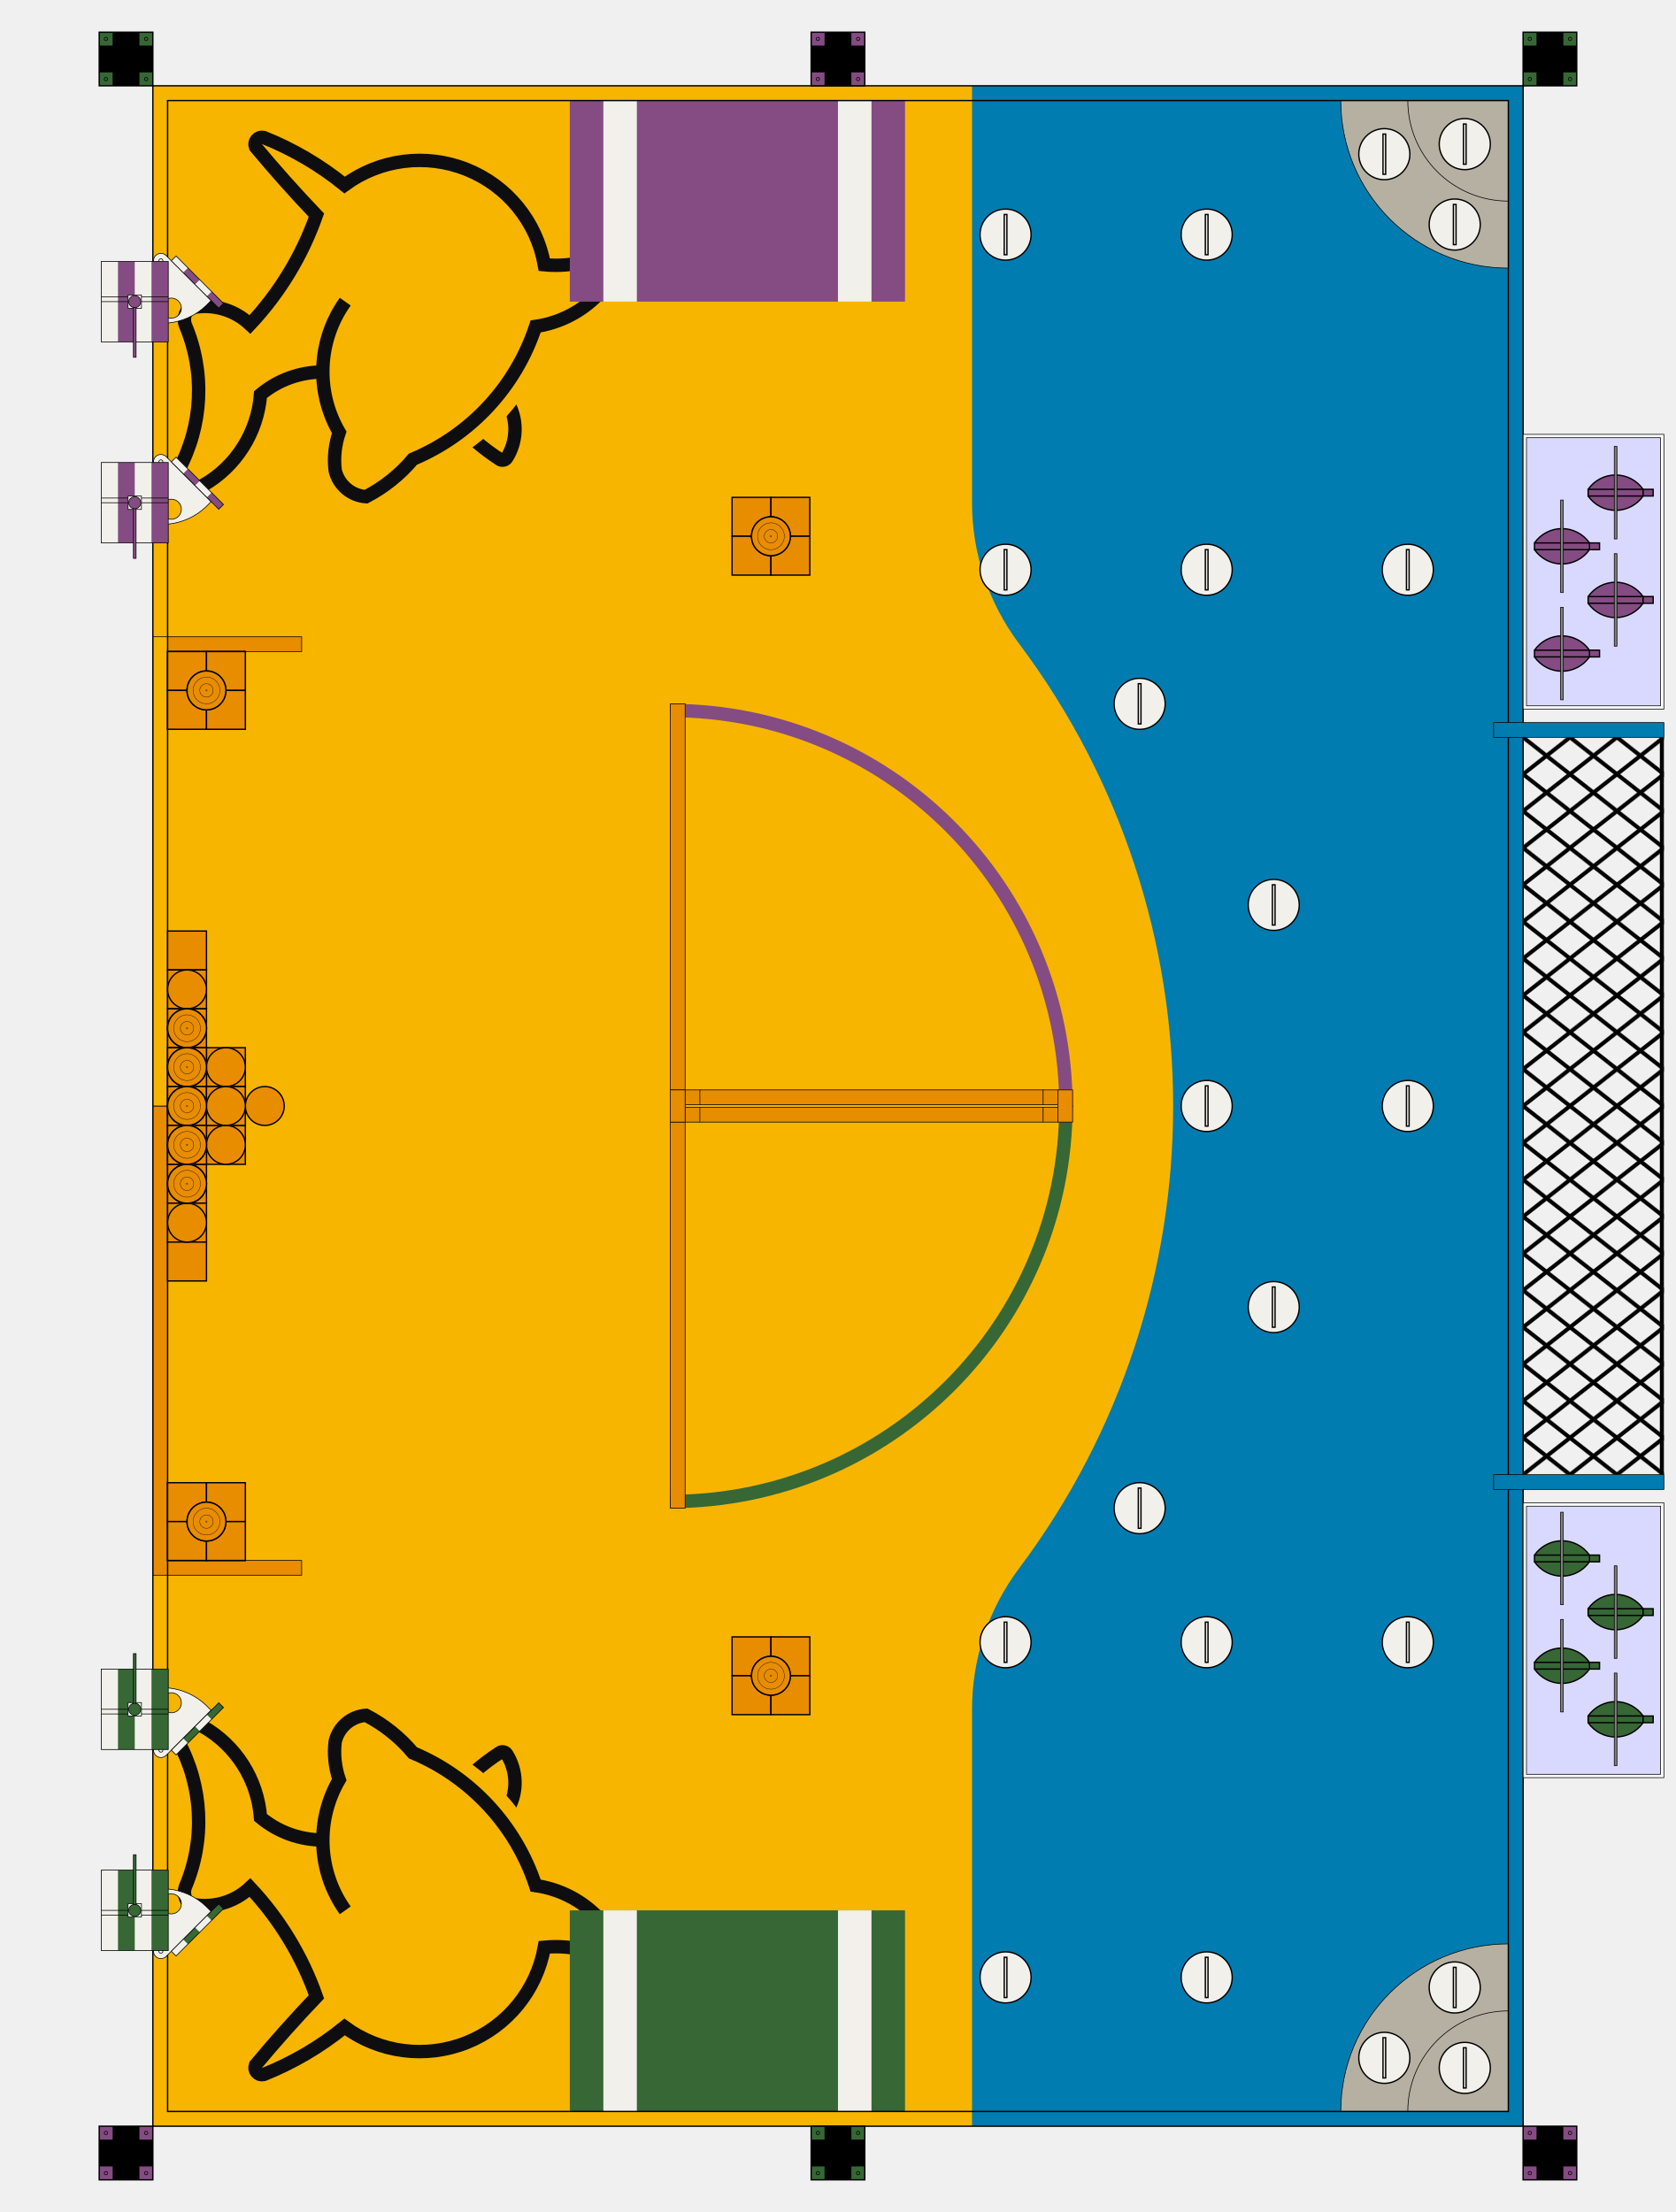
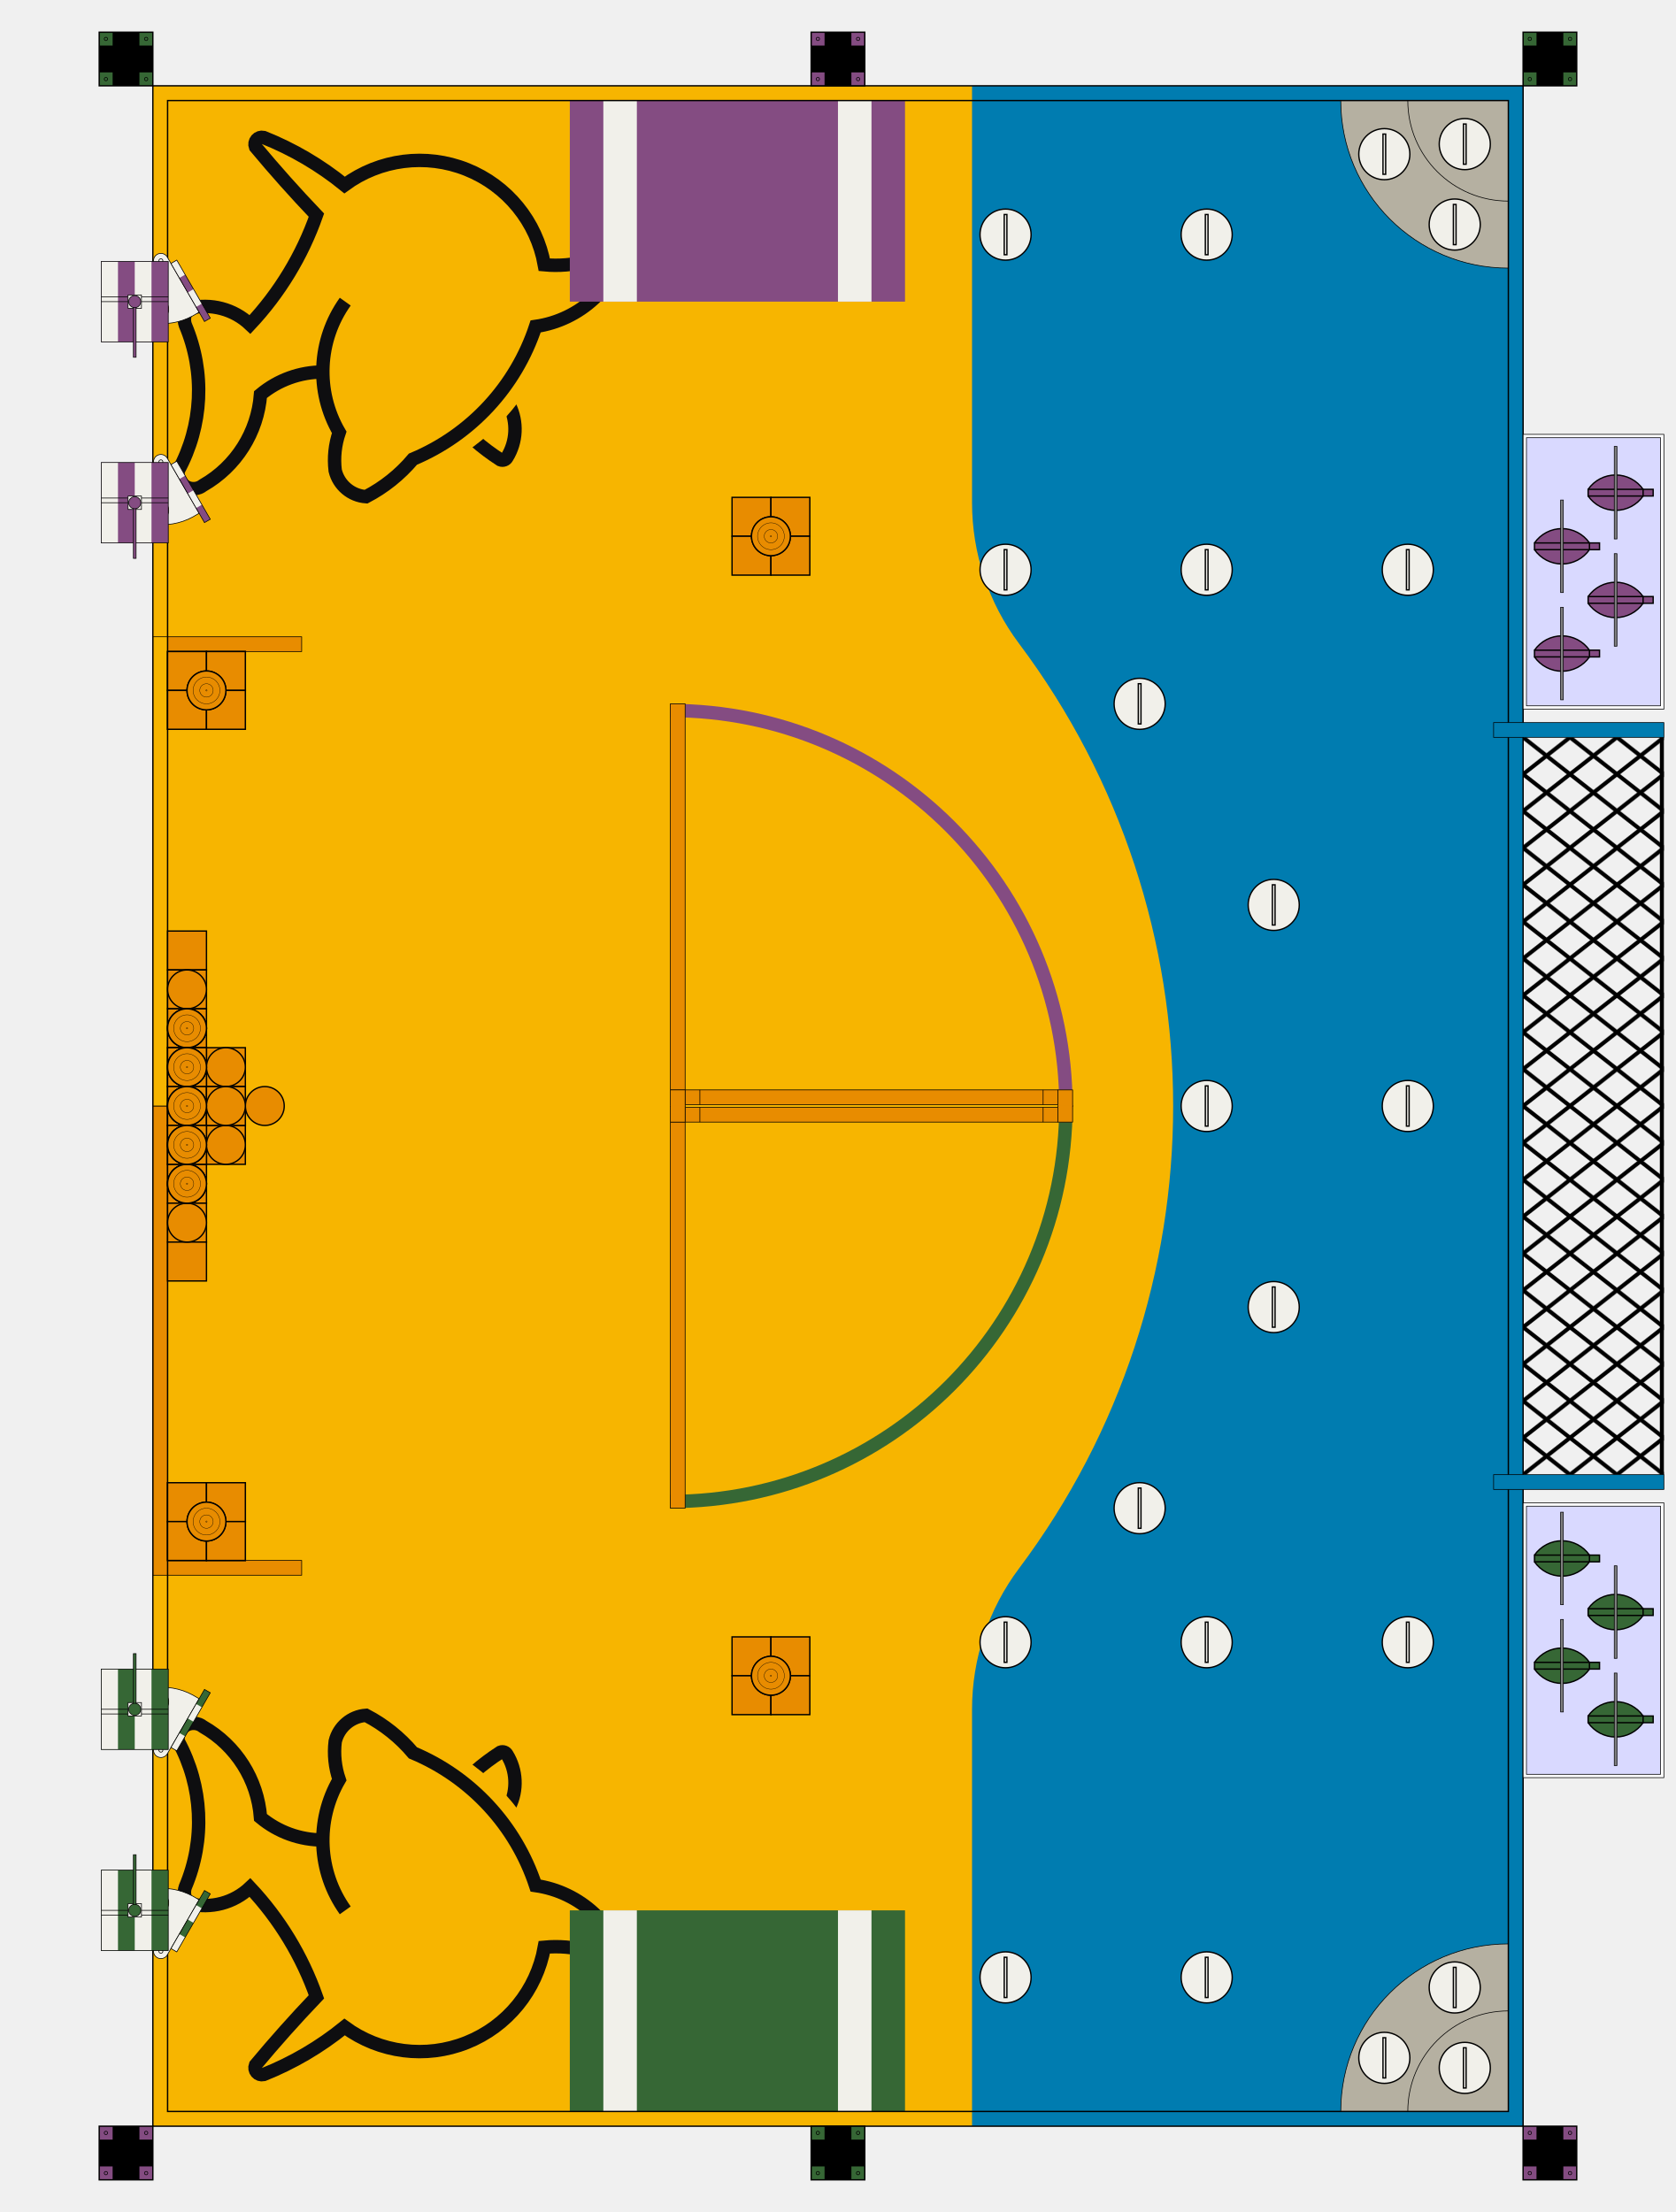
<svg xmlns="http://www.w3.org/2000/svg" xmlns:xlink="http://www.w3.org/1999/xlink" version="1.1" width="2500" height="3300" viewBox="-1250 -1650 2500 3300">
  <defs>
-     <g id="beacon">
+     <g id="beacon" z="350">
      <rect x="-40" y="-40" width="80" height="80" fill="black" />
      <rect x="-40" y="-40" width="20" height="20" />
      <rect x="20" y="-40" width="20" height="20" />
      <rect x="20" y="20" width="20" height="20" />
      <rect x="-40" y="20" width="20" height="20" />
      <circle cx="-30" cy="-30" r="2.5" stroke="black" stroke-width="1" fill-opacity="0" />
      <circle cx="30" cy="-30" r="2.5" stroke="black" stroke-width="1" fill-opacity="0" />
      <circle cx="-30" cy="30" r="2.5" stroke="black" stroke-width="1" fill-opacity="0" />
      <circle cx="30" cy="30" r="2.5" stroke="black" stroke-width="1" fill-opacity="0" />
      <rect x="-40" y="-40" width="80" height="80" stroke="black" stroke-width="2" fill-opacity="0" />
    </g>
    <g id="start-area">
      <rect x="-400" y="-1500" width="500" height="300" />
      <rect x="-350" y="-1500" width="50" height="300" fill="#f1f0ea" />
      <rect x="0" y="-1500" width="50" height="300" fill="#f1f0ea" />
    </g>
    <g id="delphin">
      <path stroke="#0e0e10" fill-opacity="0" stroke-width="20" d="     M458 507     A329,329   0 0 0 496.6 536     A7.7,7.7   0 0 0 506.3 532.4     A80,80     0 0 0 510 455     " />
      <path stroke="#f7b500" fill-opacity="0" stroke-width="20" d="     M436.5 518     A324,324   0 0 0 525 430     " />
      <path stroke="#0e0e10" fill-opacity="0" stroke-width="20" d="     M265,300     A180,180   0 0 0 256 495     A128,128   0 0 0 250 552     A51,51     0 0 0 296 591     A231,231   0 0 0 366 535     A325,325   0 0 0 549 337     A162,162   0 0 0 684 212     A180,180   0 0 1 562 245     A189,189   0 0 0 264 126     A466,466   0 0 0 143 55     A10.5,10.5 0 0 0 131 69     A2045,2045 1 0 0 222 171     A463,463   0 0 1 123 334     A98,98     0 0 0 32 310     A24,24     0 0 0 26.5 335     A250,250   0 0 1 16 552     A23,23     0 0 0 53 574     A171,171   0 0 0 138.6 438.6     A145,145   0 0 1 231.6 405     " />
    </g>
-     <path id="rock" stroke="black" stroke-width="1" fill="#b5b0a1" d="    M750,-1500    A250,250 0 0 0 1000 -1250    L1000,-1500    Z    M850,-1500    A150,150 0 0 0 1000 -1350    " />
+     <g id="rock">
+       <path zheight="44" stroke="black" stroke-width="1" fill="#b5b0a1" d="     M750,-1500     A250,250 0 0 0 1000 -1250     L1000,-1500     Z     " />
+       <path zheight="66" stroke="black" stroke-width="1" fill="#b5b0a1" d="     M850,-1500     A150,150 0 0 0 1000 -1350     L1000,-1500     Z     " />
+     </g>
    <pattern id="net" x="1022" y="0" width="70" height="55" stroke="black" stroke-width="6" patternUnits="userSpaceOnUse">
      <line x1="0" y1="0" x2="70" y2="55" />
      <line x1="0" y1="55" x2="70" y2="0" />
    </pattern>
    <g id="net-holder" stroke="black" stroke-width="1">
-       <rect x="1022" y="-550" width="210" height="1100" stroke-width="0" fill="url(#net)" />
+       <rect x="1022" y="-550" z="60" width="210" height="1100" stroke-width="0" fill="url(#net)" />
      <line x1="1229" y1="-550" x2="1229" y2="550" stroke-width="6" />
-       <rect x="978" y="550" width="254" height="22" fill="#007cb0" />
-       <rect x="978" y="-572" width="254" height="22" fill="#007cb0" />
-     </g>
-     <g id="water-tank" stroke="black" stroke-width="1">
+       <rect x="978" y="550" width="254" height="22" zheight="100" fill="#007cb0" />
+       <rect x="978" y="-572" width="254" height="22" zheight="100" fill="#007cb0" />
+     </g>
+     <g id="water-tank" z="-5" zheight="75" stroke="black" stroke-width="1">
      <rect x="1022" y="-1002" width="210" height="410" fill="white" />
      <rect x="1027" y="-997" width="200" height="400" fill="blue" fill-opacity="0.15" />
    </g>
    <g id="dune-area" stroke="black" stroke-width="1">
-       <rect x="-1022" y="0" width="22" height="700" fill="#e88c00" />
-       <rect x="-1022" y="-700" width="22" height="700" fill="#f7b500" />
-       <rect x="-1000" y="678" width="200" height="22" fill="#e88c00" />
-       <rect x="-1000" y="-700" width="200" height="22" fill="#e88c00" />
+       <rect x="-1022" y="0" width="22" height="700" zheight="390" fill="#e88c00" />
+       <rect x="-1022" y="-700" width="22" height="700" zheight="390" fill="#f7b500" />
+       <rect x="-1000" y="678" width="200" height="22" zheight="22" fill="#e88c00" />
+       <rect x="-1000" y="-700" width="200" height="22" zheight="22" fill="#e88c00" />
    </g>
    <g id="windbreaker" stroke="black" stroke-width="1">
      <path stroke-width="0" d="     M-250,-600     A600,600 0 0 1 350 0     L330,0     A580,580 0 0 0 -250 -580     Z     " />
-       <rect x="-250" y="-600" width="22" height="576" fill="#e88c00" />
-       <rect x="-228" y="-24" width="556" height="22" fill="#e88c00" />
+       <rect x="-250" y="-600" width="22" height="576" zheight="22" fill="#e88c00" />
+       <rect x="-228" y="-24" width="556" height="22" zheight="22" fill="#e88c00" />
      <line x1="-206" y1="-24" x2="-206" y2="-2" />
      <line x1="306" y1="-24" x2="306" y2="-2" />
-       <rect x="-250" y="-24" width="22" height="25" stroke-width="0" fill="#e88c00" />
-       <rect x="328" y="-24" width="22" height="25" stroke-width="0" fill="#e88c00" />
-       <path fill="#e88c00" d="     M-250,1     L-250,-24     L-228,-24     L-228,1     M328,1     L328,-24     L350,-24     L350,1     " />
+       <rect x="-250" y="-24" width="22" height="25" zheight="350" stroke-width="0" fill="#e88c00" />
+       <rect x="328" y="-24" width="22" height="25" zheight="350" stroke-width="0" fill="#e88c00" />
+       <path fill="#e88c00" z="350" d="     M-250,1     L-250,-24     L-228,-24     L-228,1     M328,1     L328,-24     L350,-24     L350,1     " />
    </g>
    <g id="hut" stroke="black" stroke-width="1" transform="translate(-999,0)">
-       <g transform="translate(-11,-61) rotate(-45)">
-         <path fill="#f1f0ea" fill-rule="evenodd" d="      M+11,0      A11,11 0 0 0 -11 0      L-11,22      L-90,22      A95,95 0 0 0 0 95      L11,95      Z      M-39,46      A15,15 0 0 0 -39 76      A15,15 0 0 0 -39 46      " />
+       <g transform="translate(-11,-61) rotate(-30)" movement="rotate:-30,0">
+         <path z="71" zheight="22" fill="#f1f0ea" fill-rule="evenodd" d="      M+11,0      A11,11 0 0 0 -11 0      L-11,22      L-90,22      A95,95 0 0 0 0 95      L11,95      Z      M-39,46      A15,15 0 0 0 -39 76      A15,15 0 0 0 -39 46      " />
        <circle cx="0" cy="0" r="3" fill="#f1f0ea" />
-         <rect x="11" y="11" width="10" height="100" stroke-width="0" />
-         <rect x="11" y="11" width="10" height="25" stroke-width="0" fill="#f1f0ea" />
-         <rect x="11" y="61" width="10" height="25" stroke-width="0" fill="#f1f0ea" />
-         <rect x="11" y="11" width="10" height="100" fill-opacity="0" />
+         <rect x="11" y="11" width="10" height="100" zheight="200" stroke-width="0" />
+         <rect x="11" y="11" width="10" height="25" zheight="200" stroke-width="0" fill="#f1f0ea" />
+         <rect x="11" y="61" width="10" height="25" zheight="200" stroke-width="0" fill="#f1f0ea" />
+         <rect x="11" y="11" z="200" width="10" height="100" fill-opacity="0" />
      </g>
-       <rect x="-100" y="-60" width="100" height="120" stroke-width="0" />
-       <rect x="-100" y="-60" width="25" height="120" stroke-width="0" fill="#f1f0ea" />
-       <rect x="-50" y="-60" width="25" height="120" stroke-width="0" fill="#f1f0ea" />
-       <rect x="-100" y="-60" width="100" height="120" fill-opacity="0" />
-       <line x1="-100" y1="0" x2="0" y2="0" />
-       <line x1="-100" y1="-7" x2="0" y2="-7" />
-       <rect x="-60" y="-10" width="20" height="20" fill="#f1f0ea" />
-       <rect x="-52" y="8" width="4" height="75" />
-       <circle cx="-50" cy="0" r="9" />
-     </g>
-     <rect id="sand-cube" x="-29" y="-29" width="58" height="58" stroke="black" stroke-width="2" fill="#e88c00" />
-     <circle id="sand-cylinder" r="29" stroke="black" stroke-width="2" fill="#e88c00" />
-     <g id="sand-cone" stroke="black" stroke-width="2" fill="#e88c00">
+       <rect x="-100" y="-60" width="100" height="120" zheight="210" stroke-width="0" />
+       <rect x="-100" y="-60" width="25" height="120" zheight="210" stroke-width="0" fill="#f1f0ea" />
+       <rect x="-50" y="-60" width="25" height="120" zheight="210" stroke-width="0" fill="#f1f0ea" />
+       <rect x="-100" y="-60" z="210" width="100" height="120" fill-opacity="0" />
+       <line x1="-100" y1="0" x2="0" y2="0" z="210" />
+       <line x1="-100" y1="-7" x2="0" y2="-7" z="210" />
+       <rect x="-60" y="-10" z="210" width="20" height="20" fill="#f1f0ea" />
+       <rect x="-52" y="8" z="425" width="4" height="75" zheight="75" />
+       <circle cx="-50" cy="0" zheight="500" r="9" />
+     </g>
+     <rect id="sand-cube" x="-29" y="-29" width="58" height="58" zheight="58" mobility="any" stroke="black" stroke-width="2" fill="#e88c00" />
+     <circle id="sand-cylinder" r="29" zheight="58" mobility="any" stroke="black" stroke-width="2" fill="#e88c00" />
+     <g id="sand-cone" zheight="58" mobility="any" stroke="black" stroke-width="2" fill="#e88c00">
      <circle r="29" />
      <circle r="20" stroke-width="0.5" />
      <circle r="10" stroke-width="0.5" />
      <circle r="1" stroke-width="0.5" />
    </g>
-     <g id="seashell" stroke="black" stroke-width="2">
-       <circle r="38.1" />
-       <rect x="-2" y="-30" width="4" height="60" />
-     </g>
-     <g id="fish" stroke="black" stroke-width="2">
-       <path d="     M-41,5     A50,50 0 0 0 41 5     L56,5     L56,-5     L41,-5     A50,50 0 0 0 -41 -5     " />
-       <rect x="-41" y="-5" width="82" height="10" />
-       <rect x="-2" y="-69" width="4" height="138" stroke-width="1" fill="gray" />
-     </g>
-     <use x="935" y="-1435" z="2" id="seashell-1" xlink:href="#seashell" />
-     <use x="815" y="-1420" z="1" id="seashell-2" xlink:href="#seashell" />
-     <use x="920" y="-1315" z="1" id="seashell-3" xlink:href="#seashell" />
+     <g id="seashell" mobility="any" stroke="black" stroke-width="2">
+       <circle r="38.1" zheight="25" />
+       <rect x="-2" y="-30" width="4" height="60" zheight="100" />
+     </g>
+     <g id="fish" mobility="any" stroke="black" stroke-width="2">
+       <path z="21.5" zheight="10" d="     M-41,5     A50,50 0 0 0 41 5     L56,5     L56,-5     L41,-5     A50,50 0 0 0 -41 -5     " />
+       <rect x="-41" y="-5" width="82" height="10" zheight="53" />
+       <rect x="-2" y="-69" width="4" height="138" zheight="92" stroke-width="1" fill="gray" />
+     </g>
+     <use x="935" y="-1435" z="66" id="seashell-1" xlink:href="#seashell" />
+     <use x="815" y="-1420" z="44" id="seashell-2" xlink:href="#seashell" />
+     <use x="920" y="-1315" z="44" id="seashell-3" xlink:href="#seashell" />
    <use x="250" y="-1300" z="0" id="seashell-4" xlink:href="#seashell" />
    <use x="550" y="-1300" z="0" id="seashell-5" xlink:href="#seashell" />
    <use x="250" y="-800" z="0" id="seashell-6" xlink:href="#seashell" />
    <use x="550" y="-800" z="0" id="seashell-7" xlink:href="#seashell" />
    <use x="850" y="-800" z="0" id="seashell-8" xlink:href="#seashell" fill="#f1f0ea" />
    <use x="450" y="-600" z="0" id="seashell-9" xlink:href="#seashell" />
    <use x="650" y="-300" z="0" id="seashell-10" xlink:href="#seashell" />
    <use x="550" y="0" z="0" id="seashell-11" xlink:href="#seashell" fill="#f1f0ea" />
    <use x="850" y="0" z="0" id="seashell-12" xlink:href="#seashell" fill="#f1f0ea" />
    <use x="650" y="300" z="0" id="seashell-13" xlink:href="#seashell" />
    <use x="450" y="600" z="0" id="seashell-14" xlink:href="#seashell" />
    <use x="250" y="800" z="0" id="seashell-15" xlink:href="#seashell" />
    <use x="550" y="800" z="0" id="seashell-16" xlink:href="#seashell" />
    <use x="850" y="800" z="0" id="seashell-17" xlink:href="#seashell" fill="#f1f0ea" />
    <use x="250" y="1300" z="0" id="seashell-18" xlink:href="#seashell" />
    <use x="550" y="1300" z="0" id="seashell-19" xlink:href="#seashell" />
-     <use x="920" y="1315" z="1" id="seashell-20" xlink:href="#seashell" />
-     <use x="815" y="1420" z="1" id="seashell-21" xlink:href="#seashell" />
-     <use x="935" y="1435" z="2" id="seashell-22" xlink:href="#seashell" />
+     <use x="920" y="1315" z="44" id="seashell-20" xlink:href="#seashell" />
+     <use x="815" y="1420" z="44" id="seashell-21" xlink:href="#seashell" />
+     <use x="935" y="1435" z="66" id="seashell-22" xlink:href="#seashell" />
  </defs>
  <rect x="-1022" y="-1522" width="2044" height="3044" fill="#f7b500" />
  <path fill="#007cb0" d="   M+200,-1522   L+200,-900   A350,350   0 0 0 270,-690   A1150,1150 0 0 1 270,+690   A350,350   0 0 0 200,+900   L+200,+1522   L+1022,+1522   L+1022,-1522   Z  " />
  <use id="rock-ours" xlink:href="#rock" />
  <use id="rock-theirs" xlink:href="#rock" transform="scale(1,-1)" />
-   <use id="our-delphin" xlink:href="#delphin" transform="translate(-1000,-1500)" />
-   <use id="their-delphin" xlink:href="#delphin" transform="translate(-1000,+1500) scale(1,-1)" />
-   <use id="start-area-ours" xlink:href="#start-area" fill="#844c82" />
-   <use id="start-area-theirs" xlink:href="#start-area" fill="#366735" transform="scale(1,-1)" />
+   <use id="delphin-ours" xlink:href="#delphin" transform="translate(-1000,-1500)" />
+   <use id="delphin-theirs" xlink:href="#delphin" transform="translate(-1000,+1500) scale(1,-1)" />
+   <use id="starting-area-ours" xlink:href="#start-area" fill="#844c82" />
+   <use id="starting-area-theirs" xlink:href="#start-area" fill="#366735" transform="scale(1,-1)" />
  <use id="windbreaker-ours" xlink:href="#windbreaker" fill="#844c82" />
  <use id="windbreaker-theirs" xlink:href="#windbreaker" fill="#366735" transform="scale(1,-1)" />
  <use id="dune" xlink:href="#dune-area" />
  <g fill-opacity="0" stroke="black" stroke-width="2">
    <rect x="-1022" y="-1522" width="2044" height="3044" />
    <rect x="-1000" y="-1500" width="2000" height="3000" />
  </g>
  <g id="beacons">
+     <use x="-1062" y="-1562" id="beacon-theirs-1" xlink:href="#beacon" fill="#366735" />
+     <use x="0" y="-1562" id="beacon-ours-2" xlink:href="#beacon" fill="#844c82" />
+     <use x="1062" y="-1562" id="beacon-theirs-3" xlink:href="#beacon" fill="#366735" />
    <use x="-1062" y="1562" id="beacon-ours-1" xlink:href="#beacon" fill="#844c82" />
-     <use x="0" y="-1562" id="beacon-ours-2" xlink:href="#beacon" fill="#844c82" />
+     <use x="0" y="1562" id="beacon-theirs-2" xlink:href="#beacon" fill="#366735" />
    <use x="1062" y="1562" id="beacon-ours-3" xlink:href="#beacon" fill="#844c82" />
-     <use x="-1062" y="-1562" id="beacon-theirs-1" xlink:href="#beacon" fill="#366735" />
-     <use x="0" y="1562" id="beacon-theirs-2" xlink:href="#beacon" fill="#366735" />
-     <use x="1062" y="-1562" id="beacon-theirs-3" xlink:href="#beacon" fill="#366735" />
  </g>
  <use id="fish-net" xlink:href="#net-holder" />
  <use id="fish-tank-ours" xlink:href="#water-tank" />
  <use id="fish-tank-theirs" xlink:href="#water-tank" transform="scale(1,-1)" />
  <g id="huts">
    <use x="0" y="-1200" id="hut-ours-1" xlink:href="#hut" fill="#844c82" />
    <use x="0" y="-900" id="hut-ours-2" xlink:href="#hut" fill="#844c82" />
    <use x="0" y="-1200" id="hut-theirs-1" xlink:href="#hut" fill="#366735" transform="scale(1,-1)" />
    <use x="0" y="-900" id="hut-theirs-2" xlink:href="#hut" fill="#366735" transform="scale(1,-1)" />
  </g>
  <g id="fishs">
    <use x="1160" y="-915" id="fish-ours-1" xlink:href="#fish" fill="#844c82" />
    <use x="1080" y="-835" id="fish-ours-2" xlink:href="#fish" fill="#844c82" />
    <use x="1160" y="-755" id="fish-ours-3" xlink:href="#fish" fill="#844c82" />
    <use x="1080" y="-675" id="fish-ours-4" xlink:href="#fish" fill="#844c82" />
    <use x="1080" y="675" id="fish-theirs-1" xlink:href="#fish" fill="#366735" />
    <use x="1160" y="755" id="fish-theirs-2" xlink:href="#fish" fill="#366735" />
    <use x="1080" y="835" id="fish-theirs-3" xlink:href="#fish" fill="#366735" />
    <use x="1160" y="915" id="fish-theirs-4" xlink:href="#fish" fill="#366735" />
  </g>
  <g id="sand">
    <use x="-129" y="-879" z="0" id="sand-1" xlink:href="#sand-cube" />
    <use x="-71" y="-879" z="0" id="sand-2" xlink:href="#sand-cube" />
    <use x="-129" y="-821" z="0" id="sand-3" xlink:href="#sand-cube" />
    <use x="-71" y="-821" z="0" id="sand-4" xlink:href="#sand-cube" />
    <use x="-971" y="-649" z="0" id="sand-5" xlink:href="#sand-cube" />
    <use x="-913" y="-649" z="0" id="sand-6" xlink:href="#sand-cube" />
    <use x="-971" y="-591" z="0" id="sand-7" xlink:href="#sand-cube" />
    <use x="-913" y="-591" z="0" id="sand-8" xlink:href="#sand-cube" />
    <use x="-971" y="-232" z="0" id="sand-9" xlink:href="#sand-cube" />
    <use x="-971" y="-174" z="0" id="sand-10" xlink:href="#sand-cube" />
    <use x="-971" y="-116" z="0" id="sand-11" xlink:href="#sand-cube" />
    <use x="-971" y="-58" z="0" id="sand-12" xlink:href="#sand-cube" />
    <use x="-913" y="-58" z="0" id="sand-13" xlink:href="#sand-cube" />
    <use x="-971" y="0" z="0" id="sand-14" xlink:href="#sand-cube" />
    <use x="-913" y="0" z="0" id="sand-15" xlink:href="#sand-cube" />
    <use x="-855" y="0" z="0" id="sand-16" xlink:href="#sand-cylinder" />
    <use x="-971" y="58" z="0" id="sand-17" xlink:href="#sand-cube" />
    <use x="-913" y="58" z="0" id="sand-18" xlink:href="#sand-cube" />
    <use x="-971" y="116" z="0" id="sand-19" xlink:href="#sand-cube" />
    <use x="-971" y="174" z="0" id="sand-20" xlink:href="#sand-cube" />
    <use x="-971" y="232" z="0" id="sand-21" xlink:href="#sand-cube" />
    <use x="-971" y="591" z="0" id="sand-22" xlink:href="#sand-cube" />
    <use x="-913" y="591" z="0" id="sand-23" xlink:href="#sand-cube" />
    <use x="-971" y="649" z="0" id="sand-24" xlink:href="#sand-cube" />
    <use x="-913" y="649" z="0" id="sand-25" xlink:href="#sand-cube" />
    <use x="-129" y="821" z="0" id="sand-26" xlink:href="#sand-cube" />
    <use x="-71" y="821" z="0" id="sand-27" xlink:href="#sand-cube" />
    <use x="-129" y="879" z="0" id="sand-28" xlink:href="#sand-cube" />
    <use x="-71" y="879" z="0" id="sand-29" xlink:href="#sand-cube" />
-     <use x="-100" y="-850" z="1" id="sand-30" xlink:href="#sand-cylinder" />
-     <use x="-971" y="-649" z="1" id="sand-31" xlink:href="#sand-cube" />
-     <use x="-913" y="-649" z="1" id="sand-32" xlink:href="#sand-cube" />
-     <use x="-971" y="-591" z="1" id="sand-33" xlink:href="#sand-cube" />
-     <use x="-913" y="-591" z="1" id="sand-34" xlink:href="#sand-cube" />
-     <use x="-971" y="-174" z="1" id="sand-35" xlink:href="#sand-cylinder" />
-     <use x="-971" y="-116" z="1" id="sand-36" xlink:href="#sand-cylinder" />
-     <use x="-971" y="-58" z="1" id="sand-37" xlink:href="#sand-cube" />
-     <use x="-913" y="-58" z="1" id="sand-38" xlink:href="#sand-cylinder" />
-     <use x="-971" y="0" z="1" id="sand-39" xlink:href="#sand-cube" />
-     <use x="-913" y="0" z="1" id="sand-40" xlink:href="#sand-cube" />
-     <use x="-971" y="58" z="1" id="sand-41" xlink:href="#sand-cube" />
-     <use x="-913" y="58" z="1" id="sand-42" xlink:href="#sand-cylinder" />
-     <use x="-971" y="116" z="1" id="sand-43" xlink:href="#sand-cylinder" />
-     <use x="-971" y="174" z="1" id="sand-44" xlink:href="#sand-cylinder" />
-     <use x="-971" y="591" z="1" id="sand-45" xlink:href="#sand-cube" />
-     <use x="-913" y="591" z="1" id="sand-46" xlink:href="#sand-cube" />
-     <use x="-971" y="649" z="1" id="sand-47" xlink:href="#sand-cube" />
-     <use x="-913" y="649" z="1" id="sand-48" xlink:href="#sand-cube" />
-     <use x="-100" y="850" z="1" id="sand-49" xlink:href="#sand-cylinder" />
-     <use x="-100" y="-850" z="2" id="sand-50" xlink:href="#sand-cone" />
-     <use x="-942" y="-620" z="2" id="sand-51" xlink:href="#sand-cylinder" />
-     <use x="-971" y="-116" z="2" id="sand-52" xlink:href="#sand-cylinder" />
-     <use x="-971" y="-58" z="2" id="sand-53" xlink:href="#sand-cylinder" />
-     <use x="-971" y="0" z="2" id="sand-54" xlink:href="#sand-cylinder" />
-     <use x="-913" y="0" z="2" id="sand-55" xlink:href="#sand-cylinder" />
-     <use x="-971" y="58" z="2" id="sand-56" xlink:href="#sand-cylinder" />
-     <use x="-971" y="116" z="2" id="sand-57" xlink:href="#sand-cylinder" />
-     <use x="-942" y="620" z="2" id="sand-58" xlink:href="#sand-cylinder" />
-     <use x="-100" y="850" z="2" id="sand-59" xlink:href="#sand-cone" />
-     <use x="-942" y="-620" z="3" id="sand-60" xlink:href="#sand-cone" />
-     <use x="-971" y="-116" z="3" id="sand-61" xlink:href="#sand-cone" />
-     <use x="-971" y="-58" z="3" id="sand-62" xlink:href="#sand-cylinder" />
-     <use x="-971" y="0" z="3" id="sand-63" xlink:href="#sand-cylinder" />
-     <use x="-971" y="58" z="3" id="sand-64" xlink:href="#sand-cylinder" />
-     <use x="-971" y="116" z="3" id="sand-65" xlink:href="#sand-cone" />
-     <use x="-942" y="620" z="3" id="sand-66" xlink:href="#sand-cone" />
-     <use x="-971" y="-58" z="4" id="sand-67" xlink:href="#sand-cone" />
-     <use x="-971" y="0" z="4" id="sand-68" xlink:href="#sand-cone" />
-     <use x="-971" y="58" z="4" id="sand-69" xlink:href="#sand-cone" />
+     <use x="-100" y="-850" z="58" id="sand-30" xlink:href="#sand-cylinder" />
+     <use x="-971" y="-649" z="58" id="sand-31" xlink:href="#sand-cube" />
+     <use x="-913" y="-649" z="58" id="sand-32" xlink:href="#sand-cube" />
+     <use x="-971" y="-591" z="58" id="sand-33" xlink:href="#sand-cube" />
+     <use x="-913" y="-591" z="58" id="sand-34" xlink:href="#sand-cube" />
+     <use x="-971" y="-174" z="58" id="sand-35" xlink:href="#sand-cylinder" />
+     <use x="-971" y="-116" z="58" id="sand-36" xlink:href="#sand-cylinder" />
+     <use x="-971" y="-58" z="58" id="sand-37" xlink:href="#sand-cube" />
+     <use x="-913" y="-58" z="58" id="sand-38" xlink:href="#sand-cylinder" />
+     <use x="-971" y="0" z="58" id="sand-39" xlink:href="#sand-cube" />
+     <use x="-913" y="0" z="58" id="sand-40" xlink:href="#sand-cube" />
+     <use x="-971" y="58" z="58" id="sand-41" xlink:href="#sand-cube" />
+     <use x="-913" y="58" z="58" id="sand-42" xlink:href="#sand-cylinder" />
+     <use x="-971" y="116" z="58" id="sand-43" xlink:href="#sand-cylinder" />
+     <use x="-971" y="174" z="58" id="sand-44" xlink:href="#sand-cylinder" />
+     <use x="-971" y="591" z="58" id="sand-45" xlink:href="#sand-cube" />
+     <use x="-913" y="591" z="58" id="sand-46" xlink:href="#sand-cube" />
+     <use x="-971" y="649" z="58" id="sand-47" xlink:href="#sand-cube" />
+     <use x="-913" y="649" z="58" id="sand-48" xlink:href="#sand-cube" />
+     <use x="-100" y="850" z="58" id="sand-49" xlink:href="#sand-cylinder" />
+     <use x="-100" y="-850" z="116" id="sand-50" xlink:href="#sand-cone" />
+     <use x="-942" y="-620" z="116" id="sand-51" xlink:href="#sand-cylinder" />
+     <use x="-971" y="-116" z="116" id="sand-52" xlink:href="#sand-cylinder" />
+     <use x="-971" y="-58" z="116" id="sand-53" xlink:href="#sand-cylinder" />
+     <use x="-971" y="0" z="116" id="sand-54" xlink:href="#sand-cylinder" />
+     <use x="-913" y="0" z="116" id="sand-55" xlink:href="#sand-cylinder" />
+     <use x="-971" y="58" z="116" id="sand-56" xlink:href="#sand-cylinder" />
+     <use x="-971" y="116" z="116" id="sand-57" xlink:href="#sand-cylinder" />
+     <use x="-942" y="620" z="116" id="sand-58" xlink:href="#sand-cylinder" />
+     <use x="-100" y="850" z="116" id="sand-59" xlink:href="#sand-cone" />
+     <use x="-942" y="-620" z="174" id="sand-60" xlink:href="#sand-cone" />
+     <use x="-971" y="-116" z="174" id="sand-61" xlink:href="#sand-cone" />
+     <use x="-971" y="-58" z="174" id="sand-62" xlink:href="#sand-cylinder" />
+     <use x="-971" y="0" z="174" id="sand-63" xlink:href="#sand-cylinder" />
+     <use x="-971" y="58" z="174" id="sand-64" xlink:href="#sand-cylinder" />
+     <use x="-971" y="116" z="174" id="sand-65" xlink:href="#sand-cone" />
+     <use x="-942" y="620" z="174" id="sand-66" xlink:href="#sand-cone" />
+     <use x="-971" y="-58" z="232" id="sand-67" xlink:href="#sand-cone" />
+     <use x="-971" y="0" z="232" id="sand-68" xlink:href="#sand-cone" />
+     <use x="-971" y="58" z="232" id="sand-69" xlink:href="#sand-cone" />
  </g>
  <switch id="seashells">
    <g systemLanguage="ha">
      <use id="seashell-ours-1" xlink:href="#seashell-1" fill="#844c82" />
      <use id="seashell-ours-2" xlink:href="#seashell-2" fill="#844c82" />
      <use id="seashell-ours-3" xlink:href="#seashell-3" fill="#844c82" />
-       <use id="seashell-anys-1" xlink:href="#seashell-4" fill="#f1f0ea" />
-       <use id="seashell-anys-2" xlink:href="#seashell-5" fill="#f1f0ea" />
+       <use id="seashell-1" xlink:href="#seashell-4" fill="#f1f0ea" />
+       <use id="seashell-2" xlink:href="#seashell-5" fill="#f1f0ea" />
      <use id="seashell-ours-4" xlink:href="#seashell-9" fill="#844c82" />
      <use id="seashell-theirs-1" xlink:href="#seashell-10" fill="#366735" />
-       <use id="seashell-anys-1" xlink:href="#seashell-11" />
-       <use id="seashell-anys-2" xlink:href="#seashell-12" />
+       <use id="seashell-1" xlink:href="#seashell-11" />
+       <use id="seashell-2" xlink:href="#seashell-12" />
      <use id="seashell-ours-5" xlink:href="#seashell-13" fill="#844c82" />
      <use id="seashell-theirs-2" xlink:href="#seashell-14" fill="#366735" />
-       <use id="seashell-anys-3" xlink:href="#seashell-18" fill="#f1f0ea" />
-       <use id="seashell-anys-4" xlink:href="#seashell-19" fill="#f1f0ea" />
+       <use id="seashell-3" xlink:href="#seashell-18" fill="#f1f0ea" />
+       <use id="seashell-4" xlink:href="#seashell-19" fill="#f1f0ea" />
      <use id="seashell-theirs-3" xlink:href="#seashell-20" fill="#366735" />
      <use id="seashell-theirs-4" xlink:href="#seashell-21" fill="#366735" />
      <use id="seashell-theirs-5" xlink:href="#seashell-22" fill="#366735" />
    </g>
    <g systemLanguage="he">
-       <use id="seashell-anys-1" xlink:href="#seashell-1" fill="#f1f0ea" />
+       <use id="seashell-1" xlink:href="#seashell-1" fill="#f1f0ea" />
      <use id="seashell-ours-1" xlink:href="#seashell-2" fill="#844c82" />
      <use id="seashell-ours-2" xlink:href="#seashell-3" fill="#844c82" />
      <use id="seashell-ours-3" xlink:href="#seashell-4" fill="#844c82" />
-       <use id="seashell-anys-2" xlink:href="#seashell-5" fill="#f1f0ea" />
+       <use id="seashell-2" xlink:href="#seashell-5" fill="#f1f0ea" />
      <use id="seashell-ours-4" xlink:href="#seashell-9" fill="#844c82" />
      <use id="seashell-ours-5" xlink:href="#seashell-10" fill="#844c82" />
-       <use id="seashell-anys-1" xlink:href="#seashell-11" />
-       <use id="seashell-anys-2" xlink:href="#seashell-12" />
+       <use id="seashell-1" xlink:href="#seashell-11" />
+       <use id="seashell-2" xlink:href="#seashell-12" />
      <use id="seashell-theirs-1" xlink:href="#seashell-13" fill="#366735" />
      <use id="seashell-theirs-2" xlink:href="#seashell-14" fill="#366735" />
      <use id="seashell-theirs-3" xlink:href="#seashell-18" fill="#366735" />
-       <use id="seashell-anys-3" xlink:href="#seashell-19" fill="#f1f0ea" />
+       <use id="seashell-3" xlink:href="#seashell-19" fill="#f1f0ea" />
      <use id="seashell-theirs-4" xlink:href="#seashell-20" fill="#366735" />
      <use id="seashell-theirs-5" xlink:href="#seashell-21" fill="#366735" />
-       <use id="seashell-anys-4" xlink:href="#seashell-22" fill="#f1f0ea" />
+       <use id="seashell-4" xlink:href="#seashell-22" fill="#f1f0ea" />
    </g>
    <g systemLanguage="hi">
-       <use id="seashell-anys-1" xlink:href="#seashell-1" fill="#f1f0ea" />
+       <use id="seashell-1" xlink:href="#seashell-1" fill="#f1f0ea" />
      <use id="seashell-ours-1" xlink:href="#seashell-2" fill="#844c82" />
      <use id="seashell-ours-2" xlink:href="#seashell-3" fill="#844c82" />
      <use id="seashell-ours-3" xlink:href="#seashell-4" fill="#844c82" />
-       <use id="seashell-anys-2" xlink:href="#seashell-5" fill="#f1f0ea" />
+       <use id="seashell-2" xlink:href="#seashell-5" fill="#f1f0ea" />
      <use id="seashell-ours-4" xlink:href="#seashell-6" fill="#844c82" />
-       <use id="seashell-anys-3" xlink:href="#seashell-7" fill="#f1f0ea" />
+       <use id="seashell-3" xlink:href="#seashell-7" fill="#f1f0ea" />
      <use id="seashell-ours-5" xlink:href="#seashell-10" fill="#844c82" />
      <use id="seashell-theirs-1" xlink:href="#seashell-13" fill="#366735" />
      <use id="seashell-theirs-2" xlink:href="#seashell-15" fill="#366735" />
-       <use id="seashell-anys-4" xlink:href="#seashell-16" fill="#f1f0ea" />
+       <use id="seashell-4" xlink:href="#seashell-16" fill="#f1f0ea" />
      <use id="seashell-theirs-3" xlink:href="#seashell-18" fill="#366735" />
-       <use id="seashell-anys-5" xlink:href="#seashell-19" fill="#f1f0ea" />
+       <use id="seashell-5" xlink:href="#seashell-19" fill="#f1f0ea" />
      <use id="seashell-theirs-4" xlink:href="#seashell-20" fill="#366735" />
      <use id="seashell-theirs-5" xlink:href="#seashell-21" fill="#366735" />
-       <use id="seashell-anys-6" xlink:href="#seashell-22" fill="#f1f0ea" />
-     </g>
-     <g systemLanguage="ho">
-       <use id="seashell-anys-1" xlink:href="#seashell-1" fill="#f1f0ea" />
+       <use id="seashell-6" xlink:href="#seashell-22" fill="#f1f0ea" />
+     </g>
+     <g systemLanguage="en">
+       <use id="seashell-1" xlink:href="#seashell-1" fill="#f1f0ea" />
      <use id="seashell-theirs-1" xlink:href="#seashell-2" fill="#366735" />
      <use id="seashell-theirs-2" xlink:href="#seashell-3" fill="#366735" />
      <use id="seashell-ours-1" xlink:href="#seashell-4" fill="#844c82" />
      <use id="seashell-ours-2" xlink:href="#seashell-5" fill="#844c82" />
      <use id="seashell-ours-3" xlink:href="#seashell-6" fill="#844c82" />
-       <use id="seashell-anys-2" xlink:href="#seashell-7" fill="#f1f0ea" />
-       <use id="seashell-anys-3" xlink:href="#seashell-10" fill="#f1f0ea" />
-       <use id="seashell-anys-4" xlink:href="#seashell-13" fill="#f1f0ea" />
+       <use id="seashell-2" xlink:href="#seashell-7" fill="#f1f0ea" />
+       <use id="seashell-3" xlink:href="#seashell-10" fill="#f1f0ea" />
+       <use id="seashell-4" xlink:href="#seashell-13" fill="#f1f0ea" />
      <use id="seashell-theirs-3" xlink:href="#seashell-15" fill="#366735" />
-       <use id="seashell-anys-5" xlink:href="#seashell-16" fill="#f1f0ea" />
+       <use id="seashell-5" xlink:href="#seashell-16" fill="#f1f0ea" />
      <use id="seashell-theirs-4" xlink:href="#seashell-18" fill="#366735" />
      <use id="seashell-theirs-5" xlink:href="#seashell-19" fill="#366735" />
      <use id="seashell-ours-4" xlink:href="#seashell-20" fill="#844c82" />
      <use id="seashell-ours-5" xlink:href="#seashell-21" fill="#844c82" />
-       <use id="seashell-anys-6" xlink:href="#seashell-22" fill="#f1f0ea" />
+       <use id="seashell-6" xlink:href="#seashell-22" fill="#f1f0ea" />
    </g>
    <g systemLanguage="hr">
-       <use id="seashell-anys-1" xlink:href="#seashell-1" fill="#f1f0ea" />
+       <use id="seashell-1" xlink:href="#seashell-1" fill="#f1f0ea" />
      <use id="seashell-ours-1" xlink:href="#seashell-2" fill="#844c82" />
-       <use id="seashell-anys-2" xlink:href="#seashell-3" fill="#f1f0ea" />
+       <use id="seashell-2" xlink:href="#seashell-3" fill="#f1f0ea" />
      <use id="seashell-ours-2" xlink:href="#seashell-4" fill="#844c82" />
      <use id="seashell-ours-3" xlink:href="#seashell-5" fill="#844c82" />
      <use id="seashell-ours-4" xlink:href="#seashell-6" fill="#844c82" />
      <use id="seashell-theirs-1" xlink:href="#seashell-7" fill="#366735" />
-       <use id="seashell-anys-3" xlink:href="#seashell-8" fill="#f1f0ea" />
+       <use id="seashell-3" xlink:href="#seashell-8" fill="#f1f0ea" />
      <use id="seashell-theirs-2" xlink:href="#seashell-15" fill="#366735" />
      <use id="seashell-ours-5" xlink:href="#seashell-16" fill="#844c82" />
-       <use id="seashell-anys-4" xlink:href="#seashell-17" fill="#f1f0ea" />
+       <use id="seashell-4" xlink:href="#seashell-17" fill="#f1f0ea" />
      <use id="seashell-theirs-3" xlink:href="#seashell-18" fill="#366735" />
      <use id="seashell-theirs-4" xlink:href="#seashell-19" fill="#366735" />
-       <use id="seashell-anys-5" xlink:href="#seashell-20" fill="#f1f0ea" />
+       <use id="seashell-5" xlink:href="#seashell-20" fill="#f1f0ea" />
      <use id="seashell-theirs-5" xlink:href="#seashell-21" fill="#366735" />
-       <use id="seashell-anys-6" xlink:href="#seashell-22" fill="#f1f0ea" />
+       <use id="seashell-6" xlink:href="#seashell-22" fill="#f1f0ea" />
    </g>
    <g>
      <use xlink:href="#seashell-1" fill="#f1f0ea" />
      <use xlink:href="#seashell-2" fill="#f1f0ea" />
      <use xlink:href="#seashell-3" fill="#f1f0ea" />
      <use xlink:href="#seashell-4" fill="#f1f0ea" />
      <use xlink:href="#seashell-5" fill="#f1f0ea" />
      <use xlink:href="#seashell-6" fill="#f1f0ea" />
      <use xlink:href="#seashell-7" fill="#f1f0ea" />
      <use xlink:href="#seashell-8" fill="#f1f0ea" />
      <use xlink:href="#seashell-9" fill="#f1f0ea" />
      <use xlink:href="#seashell-10" fill="#f1f0ea" />
      <use xlink:href="#seashell-11" fill="#f1f0ea" />
      <use xlink:href="#seashell-12" fill="#f1f0ea" />
      <use xlink:href="#seashell-13" fill="#f1f0ea" />
      <use xlink:href="#seashell-14" fill="#f1f0ea" />
      <use xlink:href="#seashell-15" fill="#f1f0ea" />
      <use xlink:href="#seashell-16" fill="#f1f0ea" />
      <use xlink:href="#seashell-17" fill="#f1f0ea" />
      <use xlink:href="#seashell-18" fill="#f1f0ea" />
      <use xlink:href="#seashell-19" fill="#f1f0ea" />
      <use xlink:href="#seashell-20" fill="#f1f0ea" />
      <use xlink:href="#seashell-21" fill="#f1f0ea" />
      <use xlink:href="#seashell-22" fill="#f1f0ea" />
    </g>
  </switch>
</svg>
